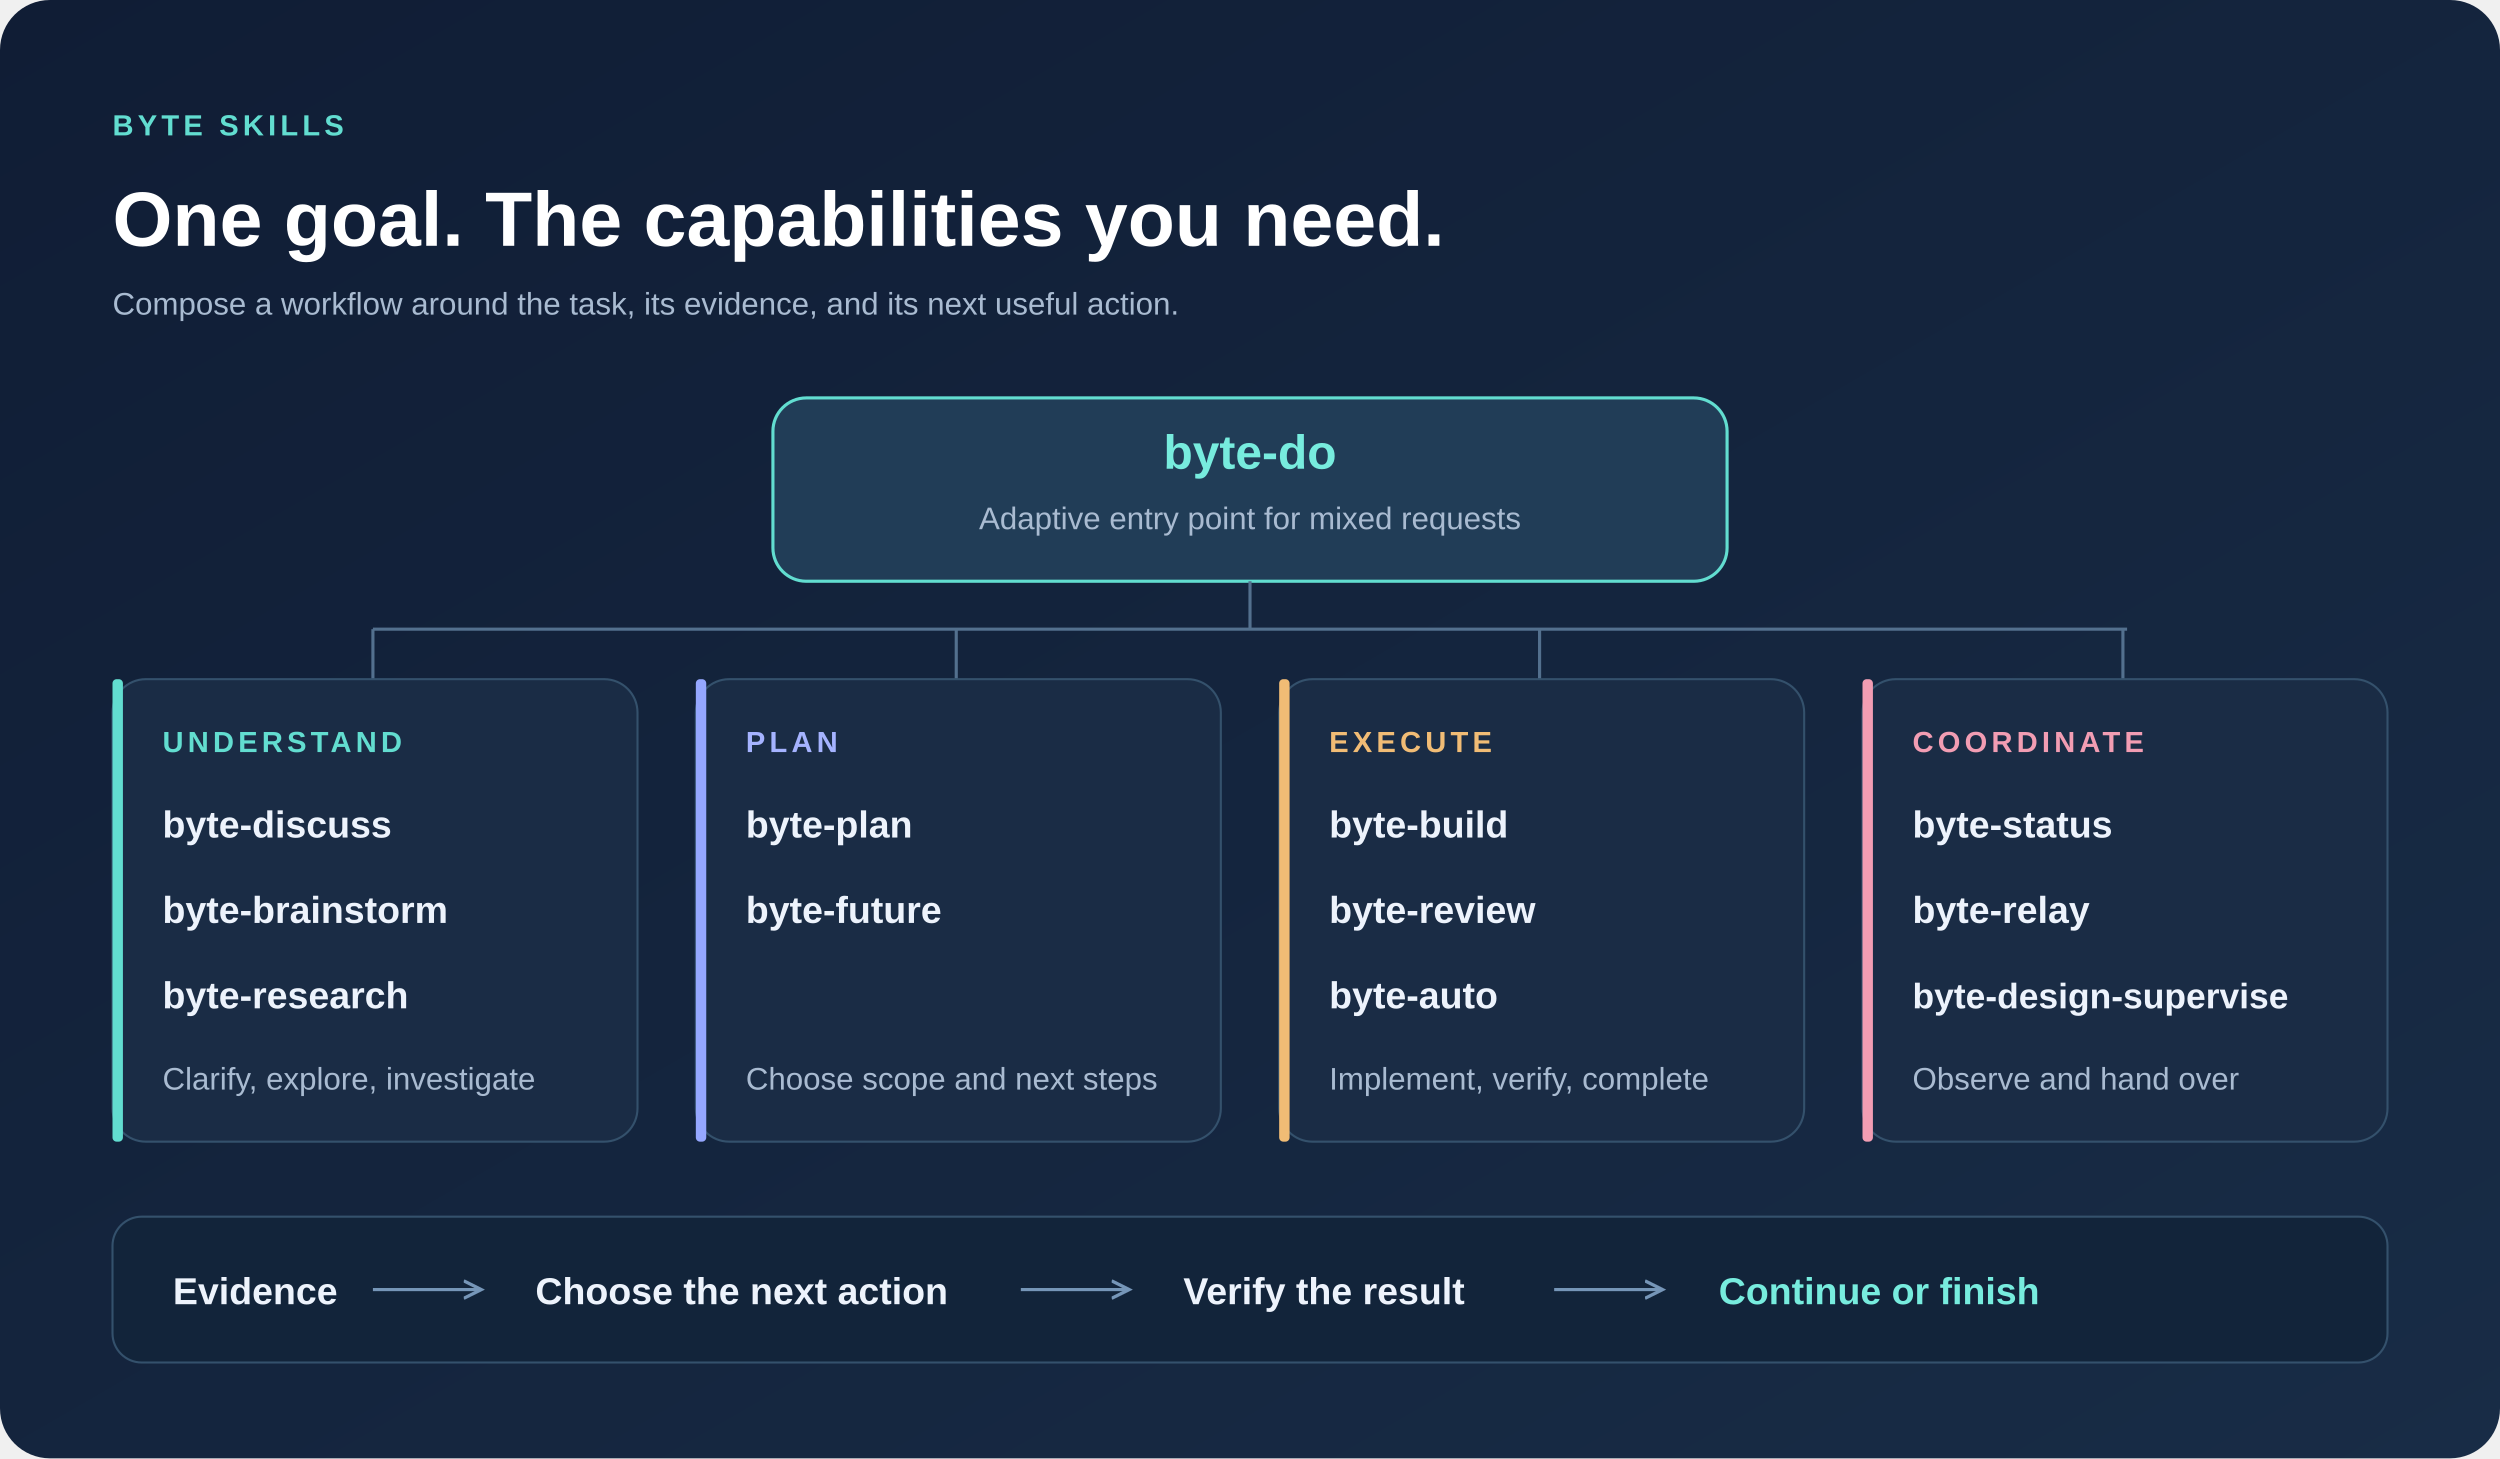
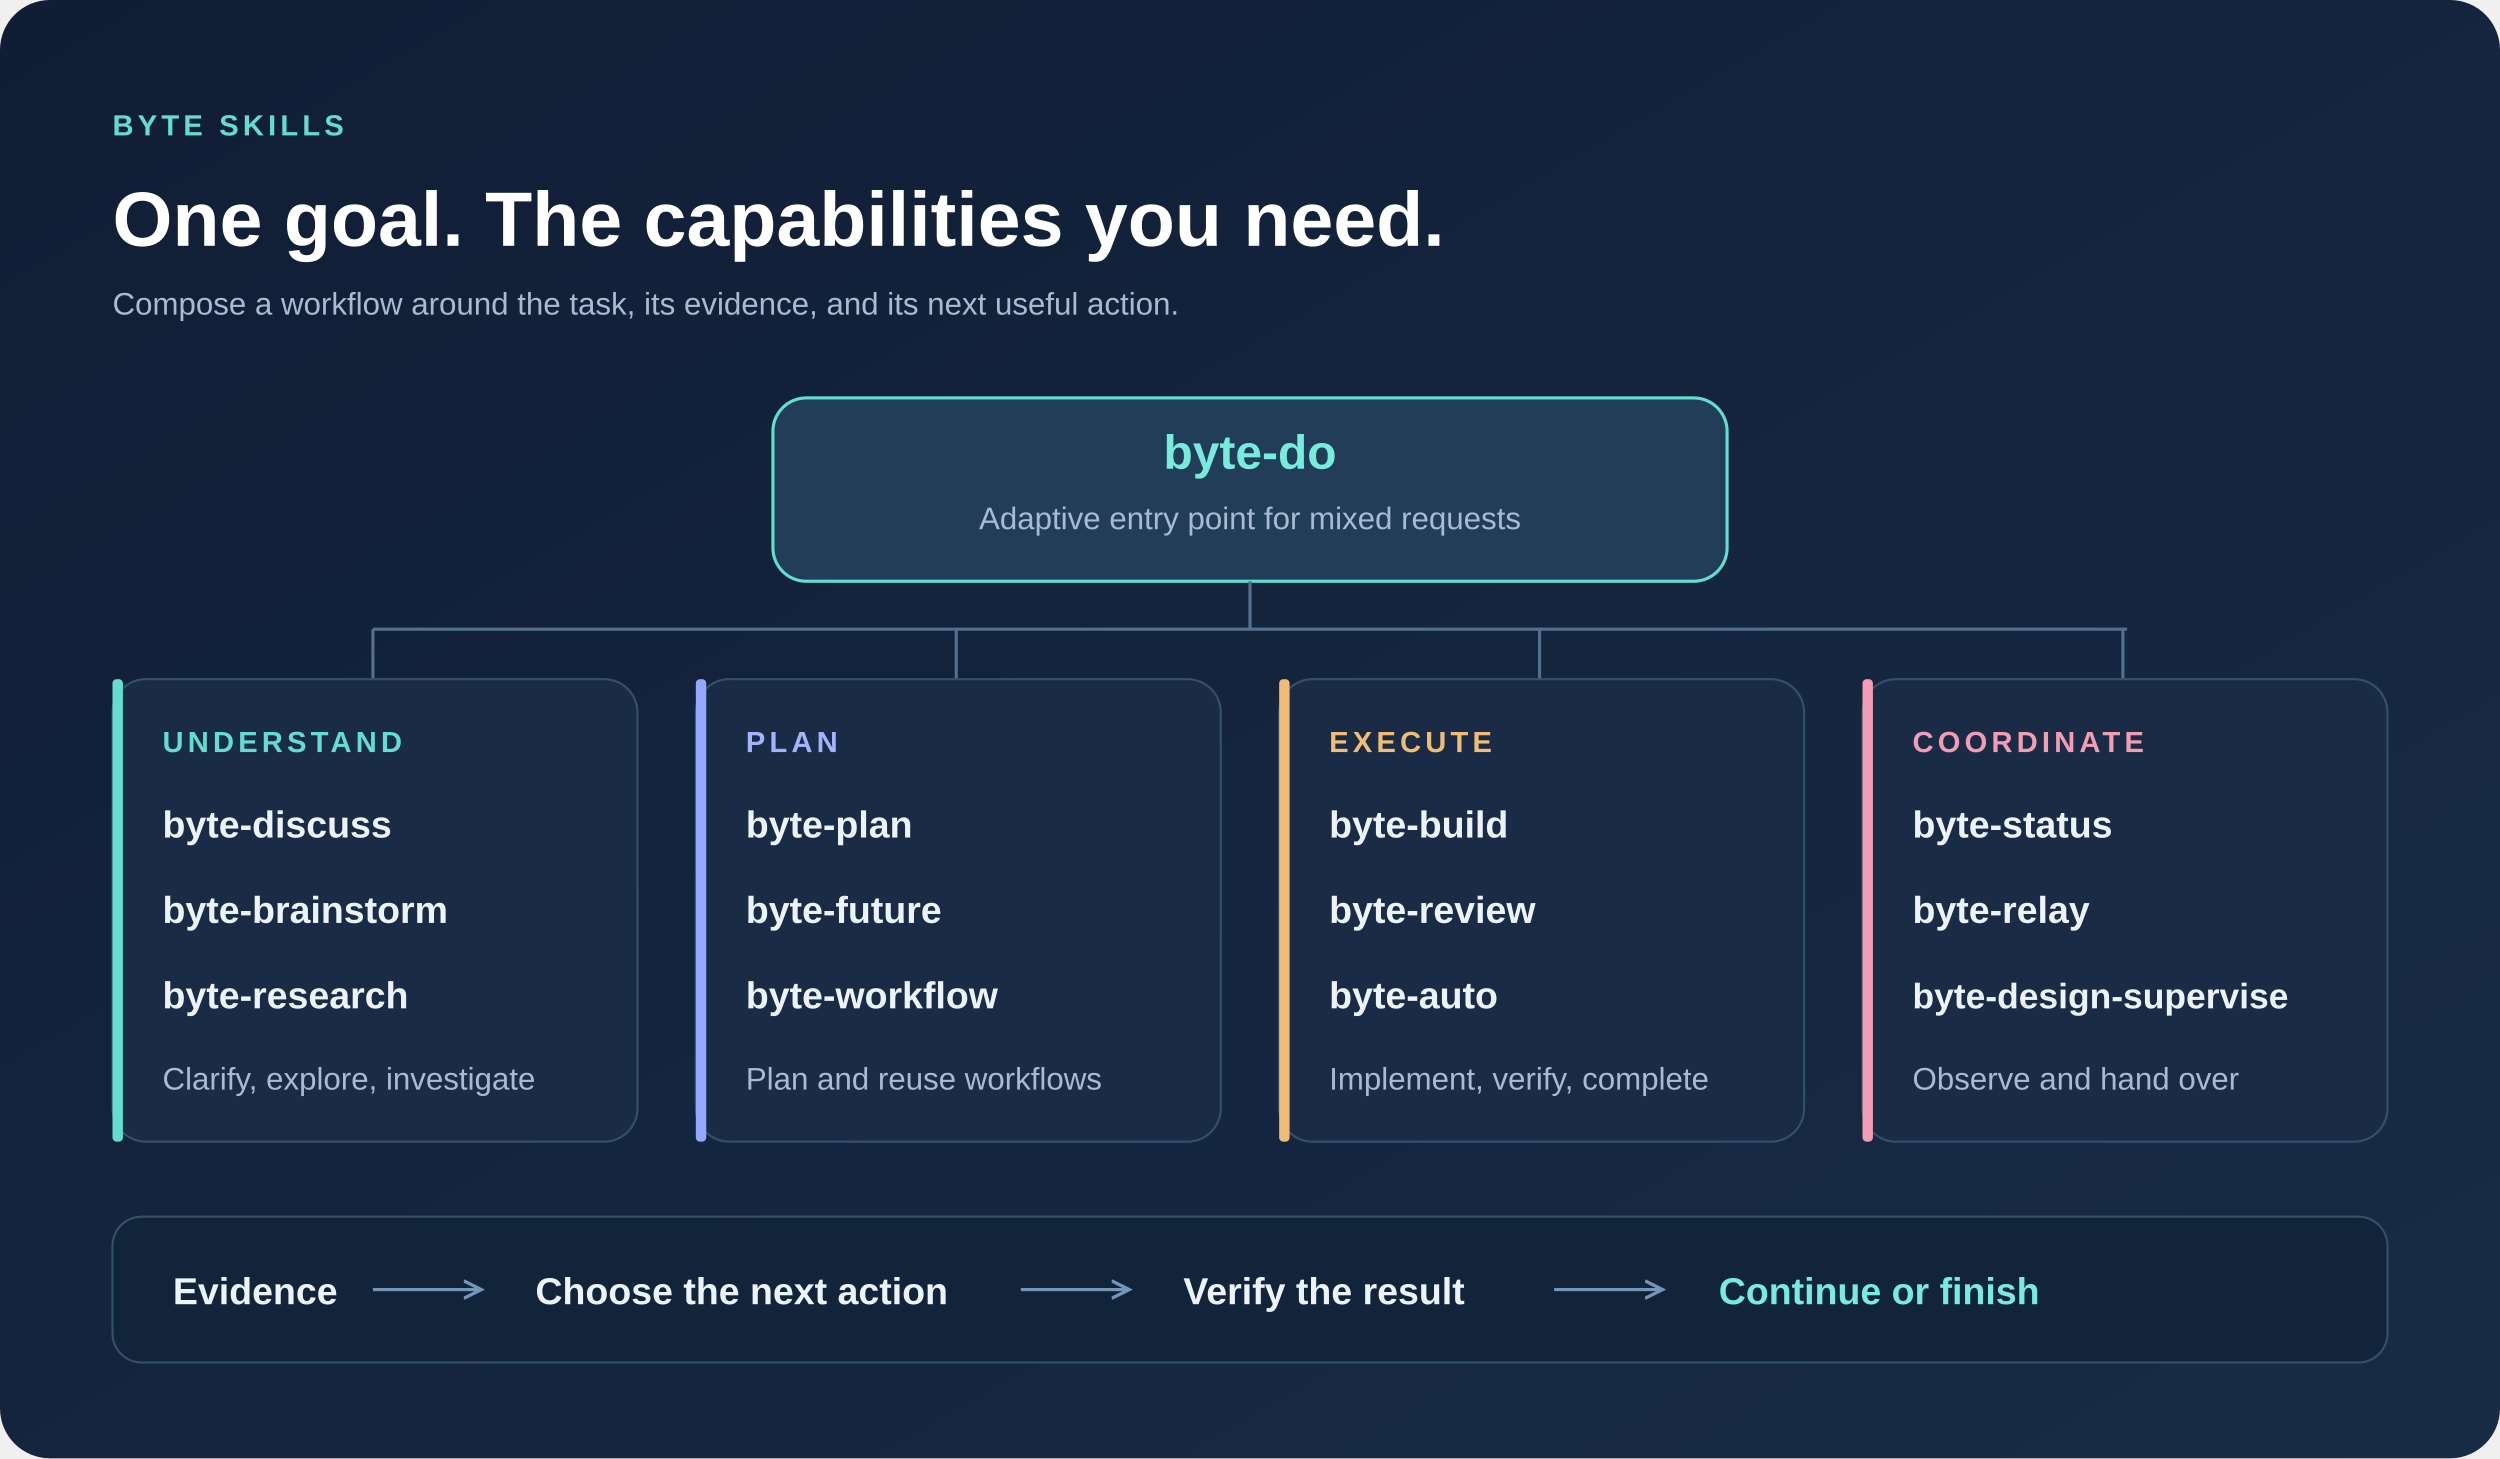
<svg xmlns="http://www.w3.org/2000/svg" width="1200" height="700" viewBox="0 0 1200 700" role="img" aria-labelledby="title desc">
  <defs>
    <linearGradient id="bg" x2="1" y2="1">
      <stop stop-color="#101d35" />
      <stop offset="1" stop-color="#182c46" />
    </linearGradient>
    <marker id="arrow" viewBox="0 0 10 10" refX="8" refY="5" markerWidth="7" markerHeight="7" orient="auto">
      <path d="M0 1 8 5 0 9" fill="none" stroke="#7696b8" stroke-width="1.5" />
    </marker>
    <style>text{font-family:-apple-system,BlinkMacSystemFont,'Segoe UI',Arial,sans-serif}.label{font-size:14px;letter-spacing:2px;font-weight:700}.skill{font-size:18px;font-weight:600;fill:#edf3fc}.note{font-size:15px;fill:#a9bbd1}</style>
  </defs>
  <rect width="1200" height="700" rx="24" fill="url(#bg)" />
  <text x="54" y="65" fill="#62ddd0" class="label">BYTE SKILLS</text>
  <text x="54" y="118" fill="#fff" font-size="37" font-weight="700">One goal. The capabilities you need.</text>
  <text x="54" y="151" class="note">Compose a workflow around the task, its evidence, and its next useful action.</text>
  <rect x="371" y="191" width="458" height="88" rx="16" fill="#213d57" stroke="#62ddd0" stroke-width="1.5" />
  <text x="600" y="225" fill="#77ecde" text-anchor="middle" font-size="23" font-weight="700">byte-do</text>
  <text x="600" y="254" text-anchor="middle" class="note">Adaptive entry point for mixed requests</text>
  <path d="M600 279 V302 M179 302 H1021 M179 302 V326 M459 302 V326 M739 302 V326 M1019 302 V326" fill="none" stroke="#53708e" stroke-width="1.5" />
  <g>
    <rect x="54" y="326" width="252" height="222" rx="16" fill="#1a2c45" stroke="#34516c" />
    <rect x="54" y="326" width="5" height="222" rx="2" fill="#62ddd0" />
    <text x="78" y="361" class="label" fill="#62ddd0">UNDERSTAND</text>
    <text x="78" y="402" class="skill">byte-discuss</text>
    <text x="78" y="443" class="skill">byte-brainstorm</text>
    <text x="78" y="484" class="skill">byte-research</text>
    <text x="78" y="523" class="note">Clarify, explore, investigate</text>
  </g>
  <g>
    <rect x="334" y="326" width="252" height="222" rx="16" fill="#1a2c45" stroke="#34516c" />
    <rect x="334" y="326" width="5" height="222" rx="2" fill="#95a7ff" />
    <text x="358" y="361" class="label" fill="#a5b3ff">PLAN</text>
    <text x="358" y="402" class="skill">byte-plan</text>
    <text x="358" y="443" class="skill">byte-future</text>
-     <text x="358" y="523" class="note">Choose scope and next steps</text>
+     <text x="358" y="484" class="skill">byte-workflow</text>
+     <text x="358" y="523" class="note">Plan and reuse workflows</text>
  </g>
  <g>
    <rect x="614" y="326" width="252" height="222" rx="16" fill="#1a2c45" stroke="#34516c" />
    <rect x="614" y="326" width="5" height="222" rx="2" fill="#f1bc75" />
    <text x="638" y="361" class="label" fill="#f1bc75">EXECUTE</text>
    <text x="638" y="402" class="skill">byte-build</text>
    <text x="638" y="443" class="skill">byte-review</text>
    <text x="638" y="484" class="skill">byte-auto</text>
    <text x="638" y="523" class="note">Implement, verify, complete</text>
  </g>
  <g>
    <rect x="894" y="326" width="252" height="222" rx="16" fill="#1a2c45" stroke="#34516c" />
    <rect x="894" y="326" width="5" height="222" rx="2" fill="#f29db3" />
    <text x="918" y="361" class="label" fill="#f29db3">COORDINATE</text>
    <text x="918" y="402" class="skill">byte-status</text>
    <text x="918" y="443" class="skill">byte-relay</text>
    <text x="918" y="484" class="skill" style="font-size:17px">byte-design-supervise</text>
    <text x="918" y="523" class="note">Observe and hand over</text>
  </g>
  <rect x="54" y="584" width="1092" height="70" rx="14" fill="#12243a" stroke="#34516c" />
  <text x="83" y="626" fill="#edf3fc" font-size="18" font-weight="600">Evidence</text>
  <path d="M179 619 H231" stroke="#7696b8" stroke-width="1.5" marker-end="url(#arrow)" />
  <text x="257" y="626" fill="#edf3fc" font-size="18" font-weight="600">Choose the next action</text>
  <path d="M490 619 H542" stroke="#7696b8" stroke-width="1.5" marker-end="url(#arrow)" />
  <text x="568" y="626" fill="#edf3fc" font-size="18" font-weight="600">Verify the result</text>
  <path d="M746 619 H798" stroke="#7696b8" stroke-width="1.5" marker-end="url(#arrow)" />
  <text x="825" y="626" fill="#77ecde" font-size="18" font-weight="600">Continue or finish</text>
</svg>
